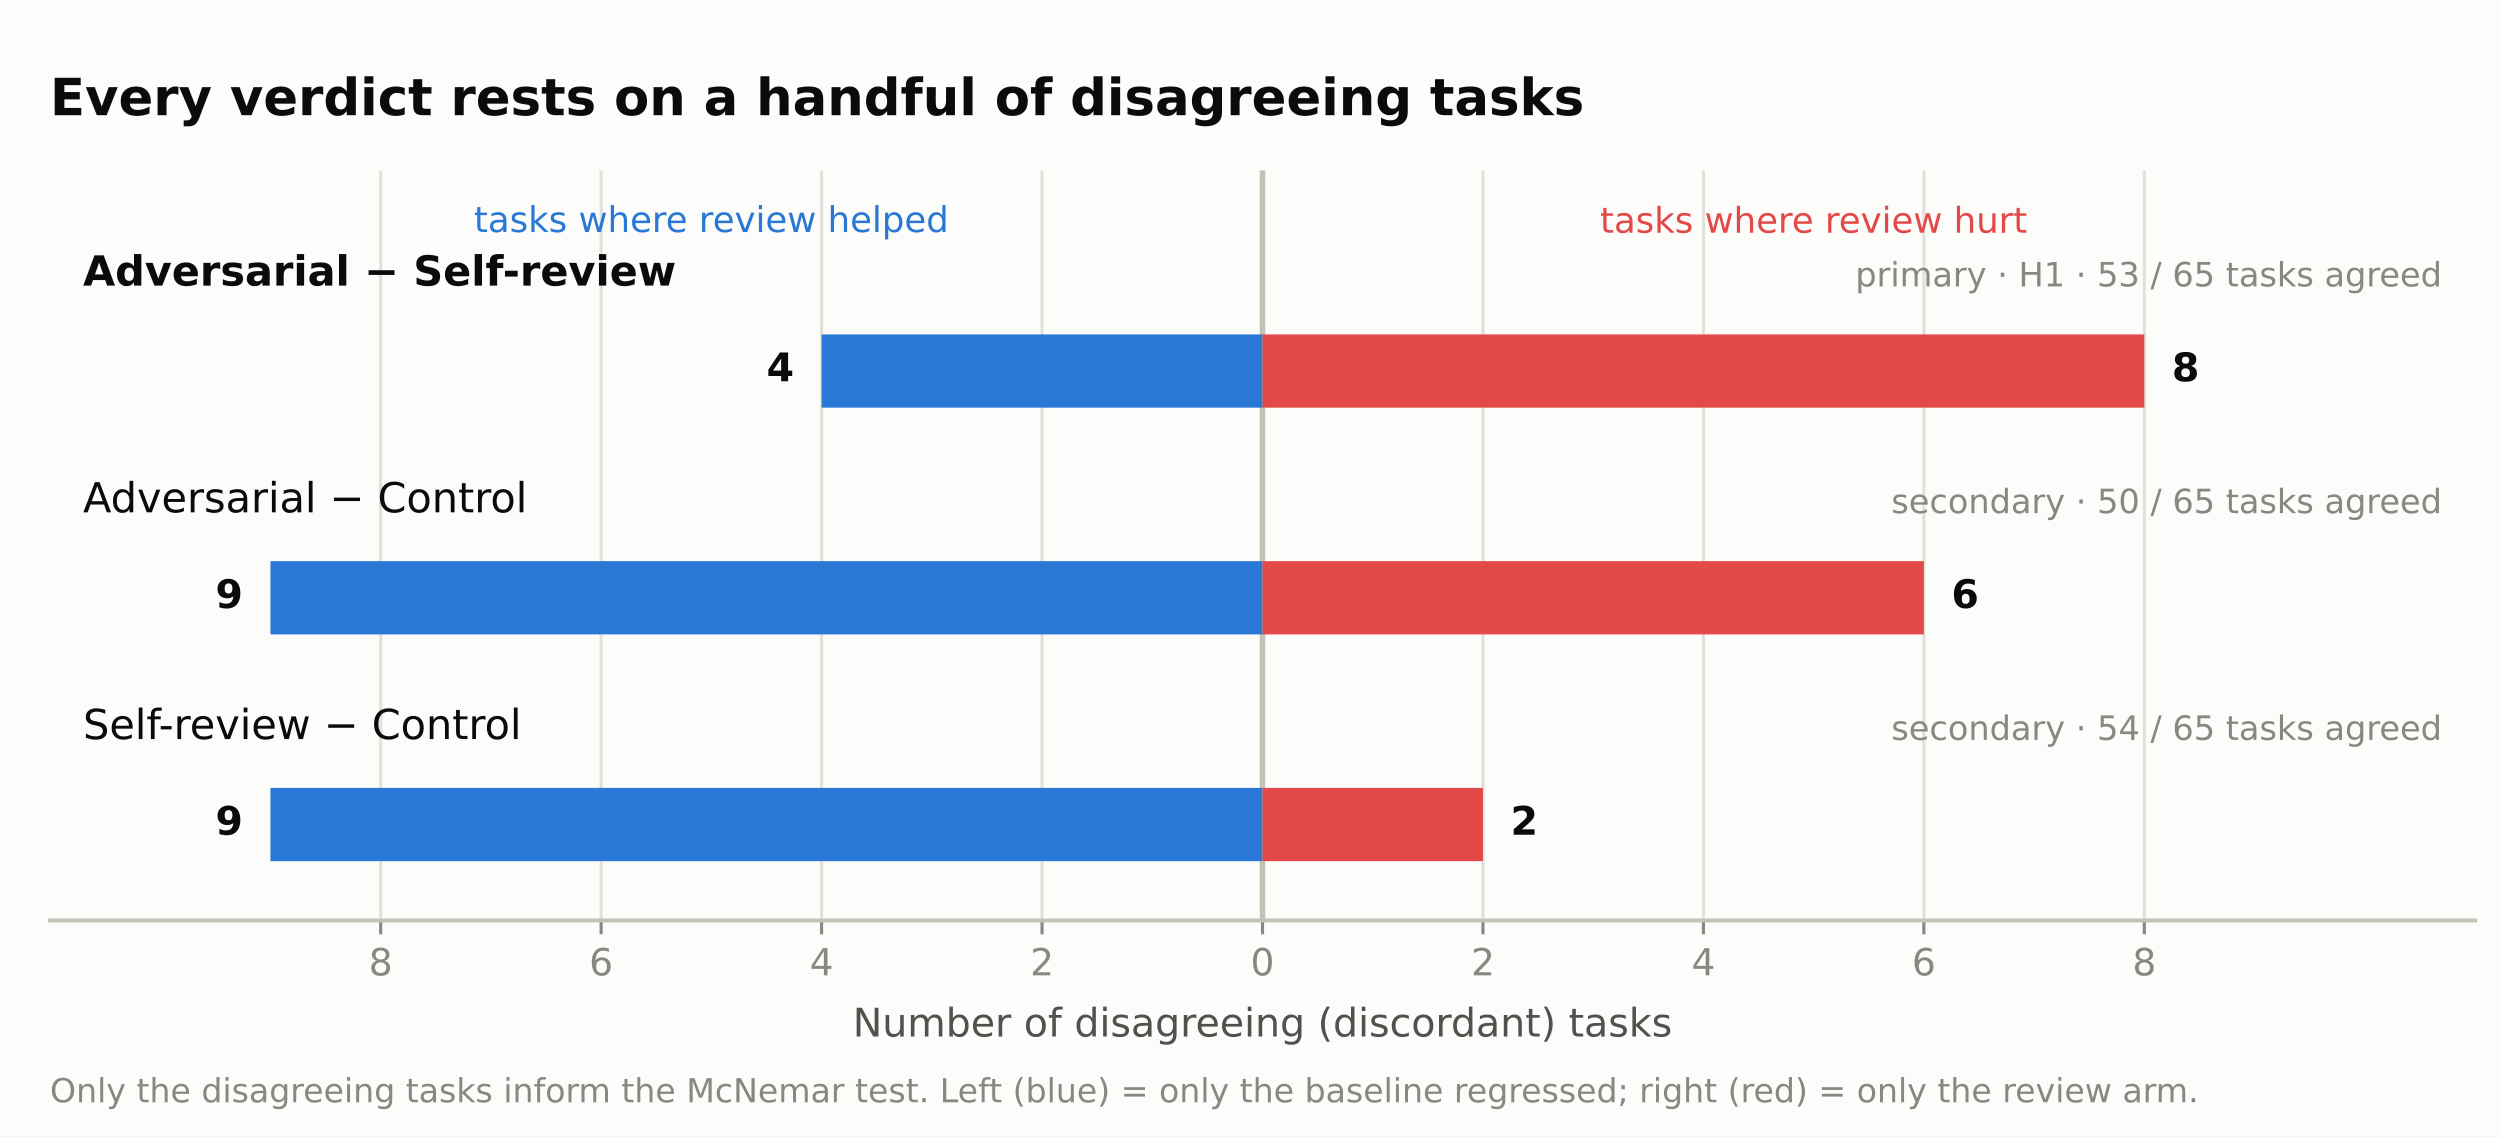
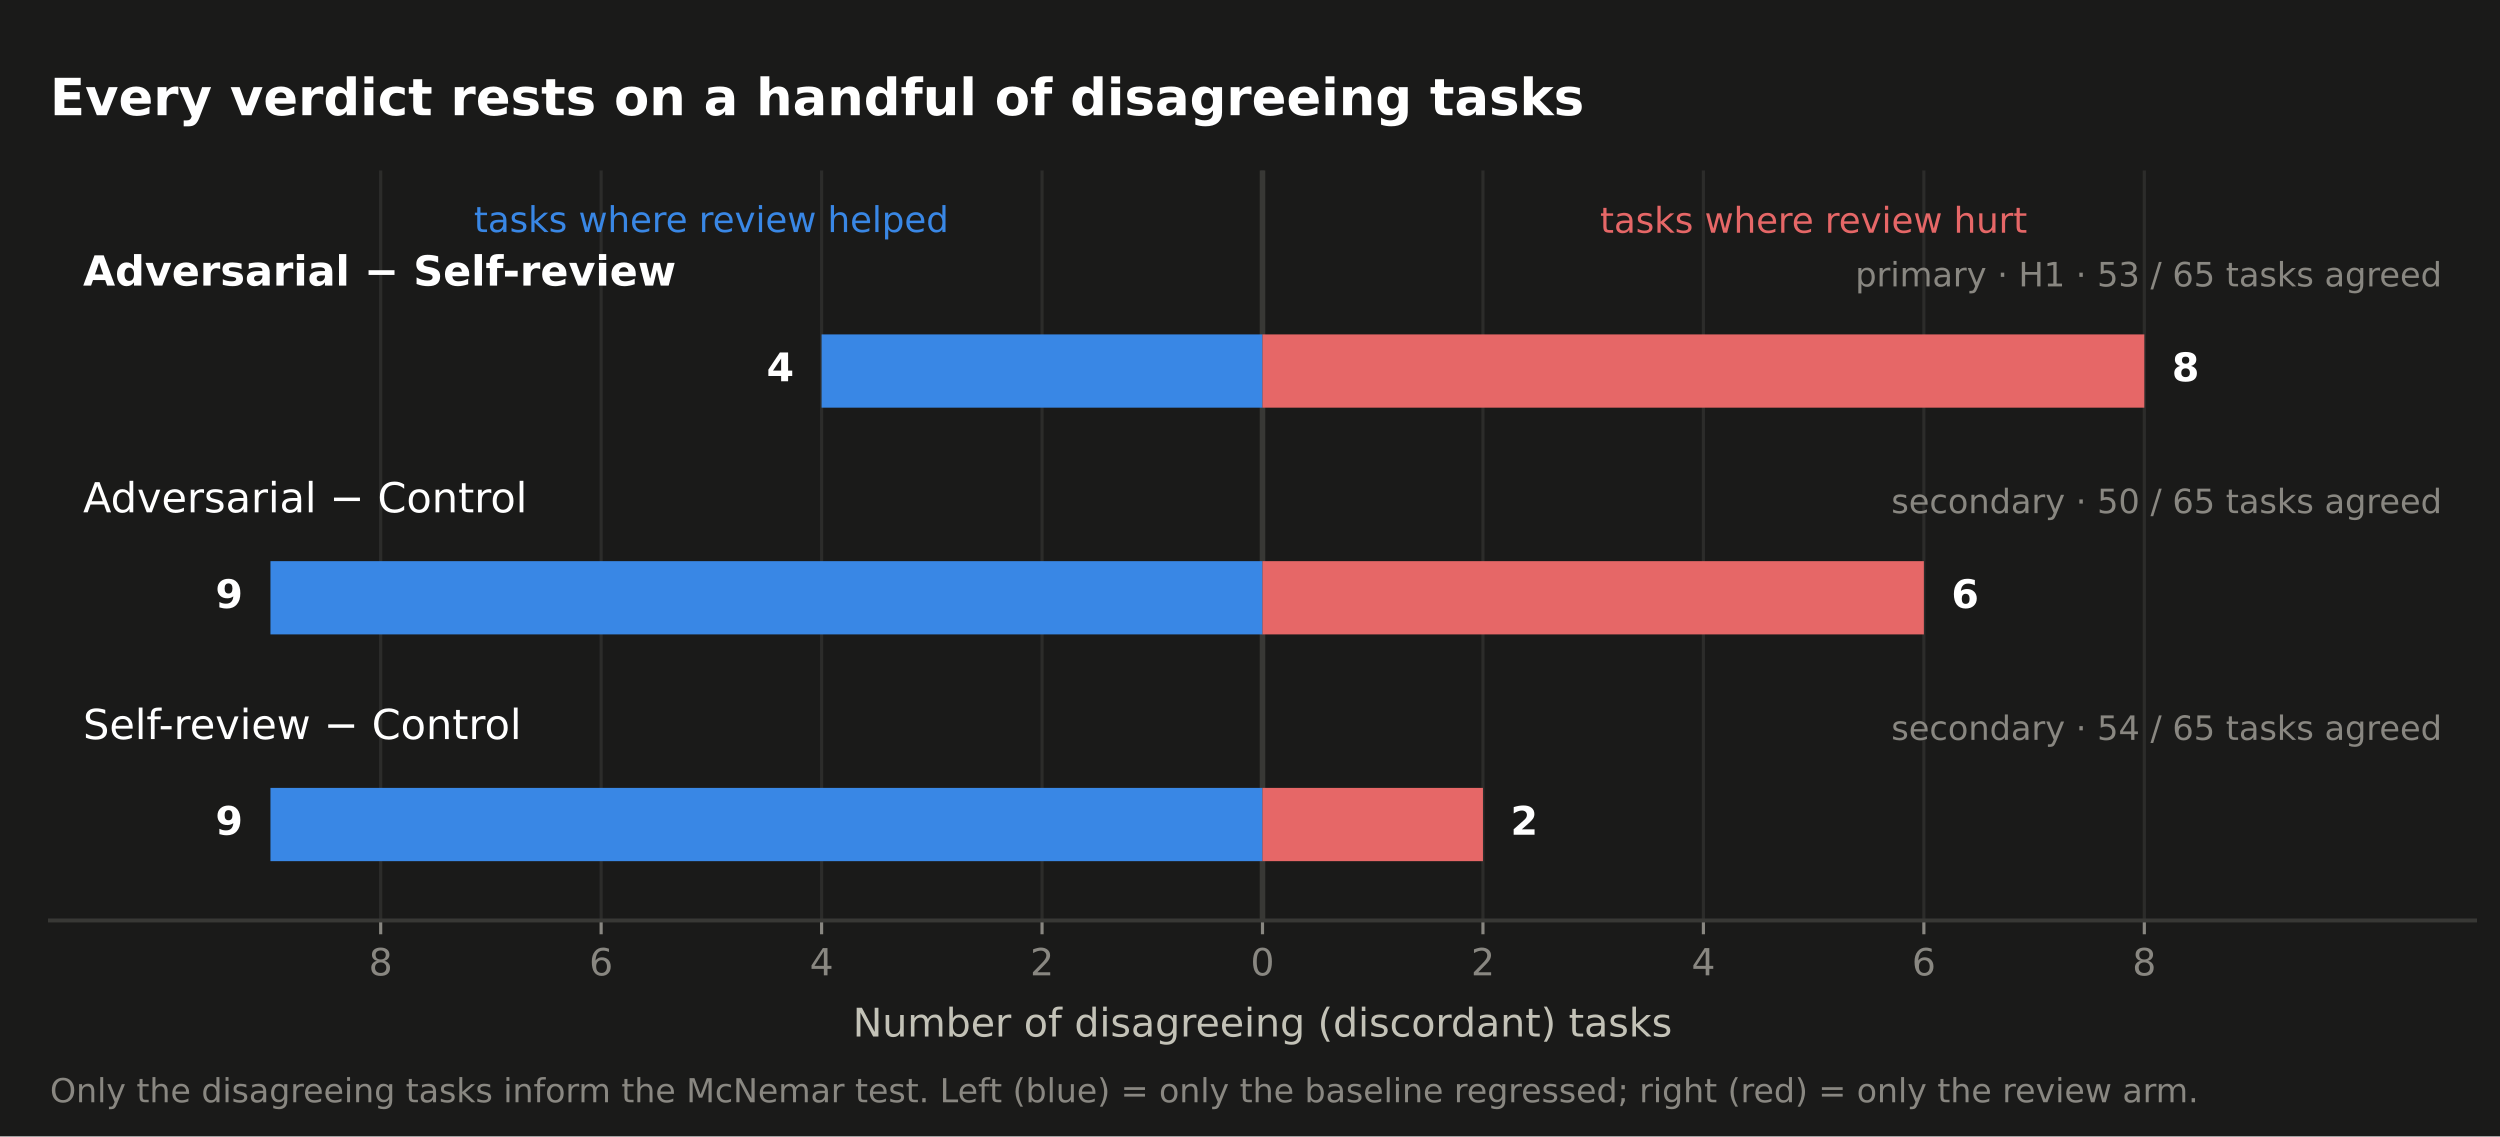
<svg xmlns="http://www.w3.org/2000/svg" xmlns:xlink="http://www.w3.org/1999/xlink" width="633.6pt" height="288pt" viewBox="0 0 633.6 288" version="1.1">
  <defs>
    <style type="text/css">*{stroke-linejoin: round; stroke-linecap: butt}</style>
  </defs>
  <g id="figure_1">
    <g id="patch_1">
-       <path d="M 0 288  L 633.6 288  L 633.6 0  L 0 0  z " style="fill: #fcfcfb" />
+       <path d="M 0 288  L 633.6 288  L 633.6 0  L 0 0  z " style="fill: #1a1a19" />
    </g>
    <g id="axes_1">
      <g id="patch_2">
-         <path d="M 12.672 233.28  L 627.264 233.28  L 627.264 43.2  L 12.672 43.2  z " style="fill: #fcfcfb" />
+         <path d="M 12.672 233.28  L 627.264 233.28  L 627.264 43.2  L 12.672 43.2  z " style="fill: #1a1a19" />
      </g>
      <g id="matplotlib.axis_1">
        <g id="xtick_1">
          <g id="line2d_1">
-             <path d="M 96.48 233.28  L 96.48 43.2  " clip-path="url(#p2b047ac9fb)" style="fill: none; stroke: #e1e0d9; stroke-width: 0.8; stroke-linecap: square" />
+             <path d="M 96.48 233.28  L 96.48 43.2  " clip-path="url(#pd43f5395c6)" style="fill: none; stroke: #2c2c2a; stroke-width: 0.8; stroke-linecap: square" />
          </g>
          <g id="line2d_2">
            <defs>
-               <path id="mb9d87d3841" d="M 0 0  L 0 3.5  " style="stroke: #898781; stroke-width: 0.8" />
+               <path id="mde4c6d0b5a" d="M 0 0  L 0 3.5  " style="stroke: #898781; stroke-width: 0.8" />
            </defs>
            <g>
-               <use xlink:href="#mb9d87d3841" x="96.48" y="233.28" style="fill: #898781; stroke: #898781; stroke-width: 0.8" />
+               <use xlink:href="#mde4c6d0b5a" x="96.48" y="233.28" style="fill: #898781; stroke: #898781; stroke-width: 0.8" />
            </g>
          </g>
          <g id="text_1">
            <text style="font-size: 9.5px; font-family: 'Segoe UI', 'DejaVu Sans', 'Arial', sans-serif; text-anchor: middle; fill: #898781" x="96.48" y="247.196" transform="rotate(-0 96.48 247.1963)">8</text>
          </g>
        </g>
        <g id="xtick_2">
          <g id="line2d_3">
-             <path d="M 152.352 233.28  L 152.352 43.2  " clip-path="url(#p2b047ac9fb)" style="fill: none; stroke: #e1e0d9; stroke-width: 0.8; stroke-linecap: square" />
+             <path d="M 152.352 233.28  L 152.352 43.2  " clip-path="url(#pd43f5395c6)" style="fill: none; stroke: #2c2c2a; stroke-width: 0.8; stroke-linecap: square" />
          </g>
          <g id="line2d_4">
            <g>
-               <use xlink:href="#mb9d87d3841" x="152.352" y="233.28" style="fill: #898781; stroke: #898781; stroke-width: 0.8" />
+               <use xlink:href="#mde4c6d0b5a" x="152.352" y="233.28" style="fill: #898781; stroke: #898781; stroke-width: 0.8" />
            </g>
          </g>
          <g id="text_2">
            <text style="font-size: 9.5px; font-family: 'Segoe UI', 'DejaVu Sans', 'Arial', sans-serif; text-anchor: middle; fill: #898781" x="152.352" y="247.196" transform="rotate(-0 152.352 247.1963)">6</text>
          </g>
        </g>
        <g id="xtick_3">
          <g id="line2d_5">
-             <path d="M 208.224 233.28  L 208.224 43.2  " clip-path="url(#p2b047ac9fb)" style="fill: none; stroke: #e1e0d9; stroke-width: 0.8; stroke-linecap: square" />
+             <path d="M 208.224 233.28  L 208.224 43.2  " clip-path="url(#pd43f5395c6)" style="fill: none; stroke: #2c2c2a; stroke-width: 0.8; stroke-linecap: square" />
          </g>
          <g id="line2d_6">
            <g>
-               <use xlink:href="#mb9d87d3841" x="208.224" y="233.28" style="fill: #898781; stroke: #898781; stroke-width: 0.8" />
+               <use xlink:href="#mde4c6d0b5a" x="208.224" y="233.28" style="fill: #898781; stroke: #898781; stroke-width: 0.8" />
            </g>
          </g>
          <g id="text_3">
            <text style="font-size: 9.5px; font-family: 'Segoe UI', 'DejaVu Sans', 'Arial', sans-serif; text-anchor: middle; fill: #898781" x="208.224" y="247.196" transform="rotate(-0 208.224 247.1963)">4</text>
          </g>
        </g>
        <g id="xtick_4">
          <g id="line2d_7">
-             <path d="M 264.096 233.28  L 264.096 43.2  " clip-path="url(#p2b047ac9fb)" style="fill: none; stroke: #e1e0d9; stroke-width: 0.8; stroke-linecap: square" />
+             <path d="M 264.096 233.28  L 264.096 43.2  " clip-path="url(#pd43f5395c6)" style="fill: none; stroke: #2c2c2a; stroke-width: 0.8; stroke-linecap: square" />
          </g>
          <g id="line2d_8">
            <g>
-               <use xlink:href="#mb9d87d3841" x="264.096" y="233.28" style="fill: #898781; stroke: #898781; stroke-width: 0.8" />
+               <use xlink:href="#mde4c6d0b5a" x="264.096" y="233.28" style="fill: #898781; stroke: #898781; stroke-width: 0.8" />
            </g>
          </g>
          <g id="text_4">
            <text style="font-size: 9.5px; font-family: 'Segoe UI', 'DejaVu Sans', 'Arial', sans-serif; text-anchor: middle; fill: #898781" x="264.096" y="247.196" transform="rotate(-0 264.096 247.1963)">2</text>
          </g>
        </g>
        <g id="xtick_5">
          <g id="line2d_9">
-             <path d="M 319.968 233.28  L 319.968 43.2  " clip-path="url(#p2b047ac9fb)" style="fill: none; stroke: #e1e0d9; stroke-width: 0.8; stroke-linecap: square" />
+             <path d="M 319.968 233.28  L 319.968 43.2  " clip-path="url(#pd43f5395c6)" style="fill: none; stroke: #2c2c2a; stroke-width: 0.8; stroke-linecap: square" />
          </g>
          <g id="line2d_10">
            <g>
-               <use xlink:href="#mb9d87d3841" x="319.968" y="233.28" style="fill: #898781; stroke: #898781; stroke-width: 0.8" />
+               <use xlink:href="#mde4c6d0b5a" x="319.968" y="233.28" style="fill: #898781; stroke: #898781; stroke-width: 0.8" />
            </g>
          </g>
          <g id="text_5">
            <text style="font-size: 9.5px; font-family: 'Segoe UI', 'DejaVu Sans', 'Arial', sans-serif; text-anchor: middle; fill: #898781" x="319.968" y="247.196" transform="rotate(-0 319.968 247.1963)">0</text>
          </g>
        </g>
        <g id="xtick_6">
          <g id="line2d_11">
-             <path d="M 375.84 233.28  L 375.84 43.2  " clip-path="url(#p2b047ac9fb)" style="fill: none; stroke: #e1e0d9; stroke-width: 0.8; stroke-linecap: square" />
+             <path d="M 375.84 233.28  L 375.84 43.2  " clip-path="url(#pd43f5395c6)" style="fill: none; stroke: #2c2c2a; stroke-width: 0.8; stroke-linecap: square" />
          </g>
          <g id="line2d_12">
            <g>
-               <use xlink:href="#mb9d87d3841" x="375.84" y="233.28" style="fill: #898781; stroke: #898781; stroke-width: 0.8" />
+               <use xlink:href="#mde4c6d0b5a" x="375.84" y="233.28" style="fill: #898781; stroke: #898781; stroke-width: 0.8" />
            </g>
          </g>
          <g id="text_6">
            <text style="font-size: 9.5px; font-family: 'Segoe UI', 'DejaVu Sans', 'Arial', sans-serif; text-anchor: middle; fill: #898781" x="375.84" y="247.196" transform="rotate(-0 375.84 247.1963)">2</text>
          </g>
        </g>
        <g id="xtick_7">
          <g id="line2d_13">
-             <path d="M 431.712 233.28  L 431.712 43.2  " clip-path="url(#p2b047ac9fb)" style="fill: none; stroke: #e1e0d9; stroke-width: 0.8; stroke-linecap: square" />
+             <path d="M 431.712 233.28  L 431.712 43.2  " clip-path="url(#pd43f5395c6)" style="fill: none; stroke: #2c2c2a; stroke-width: 0.8; stroke-linecap: square" />
          </g>
          <g id="line2d_14">
            <g>
-               <use xlink:href="#mb9d87d3841" x="431.712" y="233.28" style="fill: #898781; stroke: #898781; stroke-width: 0.8" />
+               <use xlink:href="#mde4c6d0b5a" x="431.712" y="233.28" style="fill: #898781; stroke: #898781; stroke-width: 0.8" />
            </g>
          </g>
          <g id="text_7">
            <text style="font-size: 9.5px; font-family: 'Segoe UI', 'DejaVu Sans', 'Arial', sans-serif; text-anchor: middle; fill: #898781" x="431.712" y="247.196" transform="rotate(-0 431.712 247.1963)">4</text>
          </g>
        </g>
        <g id="xtick_8">
          <g id="line2d_15">
-             <path d="M 487.584 233.28  L 487.584 43.2  " clip-path="url(#p2b047ac9fb)" style="fill: none; stroke: #e1e0d9; stroke-width: 0.8; stroke-linecap: square" />
+             <path d="M 487.584 233.28  L 487.584 43.2  " clip-path="url(#pd43f5395c6)" style="fill: none; stroke: #2c2c2a; stroke-width: 0.8; stroke-linecap: square" />
          </g>
          <g id="line2d_16">
            <g>
-               <use xlink:href="#mb9d87d3841" x="487.584" y="233.28" style="fill: #898781; stroke: #898781; stroke-width: 0.8" />
+               <use xlink:href="#mde4c6d0b5a" x="487.584" y="233.28" style="fill: #898781; stroke: #898781; stroke-width: 0.8" />
            </g>
          </g>
          <g id="text_8">
            <text style="font-size: 9.5px; font-family: 'Segoe UI', 'DejaVu Sans', 'Arial', sans-serif; text-anchor: middle; fill: #898781" x="487.584" y="247.196" transform="rotate(-0 487.584 247.1963)">6</text>
          </g>
        </g>
        <g id="xtick_9">
          <g id="line2d_17">
-             <path d="M 543.456 233.28  L 543.456 43.2  " clip-path="url(#p2b047ac9fb)" style="fill: none; stroke: #e1e0d9; stroke-width: 0.8; stroke-linecap: square" />
+             <path d="M 543.456 233.28  L 543.456 43.2  " clip-path="url(#pd43f5395c6)" style="fill: none; stroke: #2c2c2a; stroke-width: 0.8; stroke-linecap: square" />
          </g>
          <g id="line2d_18">
            <g>
-               <use xlink:href="#mb9d87d3841" x="543.456" y="233.28" style="fill: #898781; stroke: #898781; stroke-width: 0.8" />
+               <use xlink:href="#mde4c6d0b5a" x="543.456" y="233.28" style="fill: #898781; stroke: #898781; stroke-width: 0.8" />
            </g>
          </g>
          <g id="text_9">
            <text style="font-size: 9.5px; font-family: 'Segoe UI', 'DejaVu Sans', 'Arial', sans-serif; text-anchor: middle; fill: #898781" x="543.456" y="247.196" transform="rotate(-0 543.456 247.1963)">8</text>
          </g>
        </g>
        <g id="text_10">
-           <text style="font-size: 10px; font-family: 'Segoe UI', 'DejaVu Sans', 'Arial', sans-serif; text-anchor: middle; fill: #52514e" x="319.968" y="262.705" transform="rotate(-0 319.968 262.7049)">Number of disagreeing (discordant) tasks</text>
+           <text style="font-size: 10px; font-family: 'Segoe UI', 'DejaVu Sans', 'Arial', sans-serif; text-anchor: middle; fill: #c3c2b7" x="319.968" y="262.705" transform="rotate(-0 319.968 262.7049)">Number of disagreeing (discordant) tasks</text>
        </g>
      </g>
      <g id="matplotlib.axis_2" />
      <g id="line2d_19">
-         <path d="M 319.968 233.28  L 319.968 43.2  " clip-path="url(#p2b047ac9fb)" style="fill: none; stroke: #c3c2b7; stroke-width: 1.4; stroke-linecap: square" />
+         <path d="M 319.968 233.28  L 319.968 43.2  " clip-path="url(#pd43f5395c6)" style="fill: none; stroke: #383835; stroke-width: 1.4; stroke-linecap: square" />
      </g>
      <g id="patch_3">
-         <path d="M 12.672 233.28  L 627.264 233.28  " style="fill: none; stroke: #c3c2b7; stroke-linejoin: miter; stroke-linecap: square" />
+         <path d="M 12.672 233.28  L 627.264 233.28  " style="fill: none; stroke: #383835; stroke-linejoin: miter; stroke-linecap: square" />
      </g>
      <g id="patch_4">
-         <path d="M 319.968 103.318  L 208.224 103.318  L 208.224 84.752  L 319.968 84.752  z " clip-path="url(#p2b047ac9fb)" style="fill: #2a78d6" />
+         <path d="M 319.968 103.318  L 208.224 103.318  L 208.224 84.752  L 319.968 84.752  z " clip-path="url(#pd43f5395c6)" style="fill: #3987e5" />
      </g>
      <g id="patch_5">
-         <path d="M 319.968 103.318  L 543.456 103.318  L 543.456 84.752  L 319.968 84.752  z " clip-path="url(#p2b047ac9fb)" style="fill: #e34948" />
+         <path d="M 319.968 103.318  L 543.456 103.318  L 543.456 84.752  L 319.968 84.752  z " clip-path="url(#pd43f5395c6)" style="fill: #e66767" />
      </g>
      <g id="text_11">
-         <text style="font-weight: 700; font-size: 10px; font-family: 'Segoe UI', 'DejaVu Sans', 'Arial', sans-serif; text-anchor: end; fill: #0b0b0b" x="201.24" y="96.623" transform="rotate(-0 201.24 96.62324)">4</text>
+         <text style="font-weight: 700; font-size: 10px; font-family: 'Segoe UI', 'DejaVu Sans', 'Arial', sans-serif; text-anchor: end; fill: #ffffff" x="201.24" y="96.623" transform="rotate(-0 201.24 96.62324)">4</text>
      </g>
      <g id="text_12">
-         <text style="font-weight: 700; font-size: 10px; font-family: 'Segoe UI', 'DejaVu Sans', 'Arial', sans-serif; text-anchor: start; fill: #0b0b0b" x="550.44" y="96.623" transform="rotate(-0 550.44 96.62324)">8</text>
+         <text style="font-weight: 700; font-size: 10px; font-family: 'Segoe UI', 'DejaVu Sans', 'Arial', sans-serif; text-anchor: start; fill: #ffffff" x="550.44" y="96.623" transform="rotate(-0 550.44 96.62324)">8</text>
      </g>
      <g id="text_13">
-         <text style="font-weight: 700; font-size: 10.5px; font-family: 'Segoe UI', 'DejaVu Sans', 'Arial', sans-serif; text-anchor: start; fill: #0b0b0b" x="21.053" y="72.376" transform="rotate(-0 21.0528 72.37559)">Adversarial − Self-review</text>
+         <text style="font-weight: 700; font-size: 10.5px; font-family: 'Segoe UI', 'DejaVu Sans', 'Arial', sans-serif; text-anchor: start; fill: #ffffff" x="21.053" y="72.376" transform="rotate(-0 21.0528 72.37559)">Adversarial − Self-review</text>
      </g>
      <g id="text_14">
        <text style="font-size: 8.5px; font-family: 'Segoe UI', 'DejaVu Sans', 'Arial', sans-serif; text-anchor: end; fill: #898781" x="618.883" y="72.585" transform="rotate(-0 618.8832 72.58515)">primary · H1  ·  53 / 65 tasks agreed</text>
      </g>
      <g id="patch_6">
-         <path d="M 319.968 160.784  L 68.544 160.784  L 68.544 142.218  L 319.968 142.218  z " clip-path="url(#p2b047ac9fb)" style="fill: #2a78d6" />
+         <path d="M 319.968 160.784  L 68.544 160.784  L 68.544 142.218  L 319.968 142.218  z " clip-path="url(#pd43f5395c6)" style="fill: #3987e5" />
      </g>
      <g id="patch_7">
-         <path d="M 319.968 160.784  L 487.584 160.784  L 487.584 142.218  L 319.968 142.218  z " clip-path="url(#p2b047ac9fb)" style="fill: #e34948" />
+         <path d="M 319.968 160.784  L 487.584 160.784  L 487.584 142.218  L 319.968 142.218  z " clip-path="url(#pd43f5395c6)" style="fill: #e66767" />
      </g>
      <g id="text_15">
-         <text style="font-weight: 700; font-size: 10px; font-family: 'Segoe UI', 'DejaVu Sans', 'Arial', sans-serif; text-anchor: end; fill: #0b0b0b" x="61.56" y="154.089" transform="rotate(-0 61.56 154.0893)">9</text>
+         <text style="font-weight: 700; font-size: 10px; font-family: 'Segoe UI', 'DejaVu Sans', 'Arial', sans-serif; text-anchor: end; fill: #ffffff" x="61.56" y="154.089" transform="rotate(-0 61.56 154.0893)">9</text>
      </g>
      <g id="text_16">
-         <text style="font-weight: 700; font-size: 10px; font-family: 'Segoe UI', 'DejaVu Sans', 'Arial', sans-serif; text-anchor: start; fill: #0b0b0b" x="494.568" y="154.089" transform="rotate(-0 494.568 154.0893)">6</text>
+         <text style="font-weight: 700; font-size: 10px; font-family: 'Segoe UI', 'DejaVu Sans', 'Arial', sans-serif; text-anchor: start; fill: #ffffff" x="494.568" y="154.089" transform="rotate(-0 494.568 154.0893)">6</text>
      </g>
      <g id="text_17">
-         <text style="font-size: 10.5px; font-family: 'Segoe UI', 'DejaVu Sans', 'Arial', sans-serif; text-anchor: start; fill: #0b0b0b" x="21.053" y="129.842" transform="rotate(-0 21.0528 129.8416)">Adversarial − Control</text>
+         <text style="font-size: 10.5px; font-family: 'Segoe UI', 'DejaVu Sans', 'Arial', sans-serif; text-anchor: start; fill: #ffffff" x="21.053" y="129.842" transform="rotate(-0 21.0528 129.8416)">Adversarial − Control</text>
      </g>
      <g id="text_18">
        <text style="font-size: 8.5px; font-family: 'Segoe UI', 'DejaVu Sans', 'Arial', sans-serif; text-anchor: end; fill: #898781" x="618.883" y="130.051" transform="rotate(-0 618.8832 130.0512)">secondary  ·  50 / 65 tasks agreed</text>
      </g>
      <g id="patch_8">
-         <path d="M 319.968 218.25  L 68.544 218.25  L 68.544 199.684  L 319.968 199.684  z " clip-path="url(#p2b047ac9fb)" style="fill: #2a78d6" />
+         <path d="M 319.968 218.25  L 68.544 218.25  L 68.544 199.684  L 319.968 199.684  z " clip-path="url(#pd43f5395c6)" style="fill: #3987e5" />
      </g>
      <g id="patch_9">
-         <path d="M 319.968 218.25  L 375.84 218.25  L 375.84 199.684  L 319.968 199.684  z " clip-path="url(#p2b047ac9fb)" style="fill: #e34948" />
+         <path d="M 319.968 218.25  L 375.84 218.25  L 375.84 199.684  L 319.968 199.684  z " clip-path="url(#pd43f5395c6)" style="fill: #e66767" />
      </g>
      <g id="text_19">
-         <text style="font-weight: 700; font-size: 10px; font-family: 'Segoe UI', 'DejaVu Sans', 'Arial', sans-serif; text-anchor: end; fill: #0b0b0b" x="61.56" y="211.555" transform="rotate(-0 61.56 211.5553)">9</text>
+         <text style="font-weight: 700; font-size: 10px; font-family: 'Segoe UI', 'DejaVu Sans', 'Arial', sans-serif; text-anchor: end; fill: #ffffff" x="61.56" y="211.555" transform="rotate(-0 61.56 211.5553)">9</text>
      </g>
      <g id="text_20">
-         <text style="font-weight: 700; font-size: 10px; font-family: 'Segoe UI', 'DejaVu Sans', 'Arial', sans-serif; text-anchor: start; fill: #0b0b0b" x="382.824" y="211.555" transform="rotate(-0 382.824 211.5553)">2</text>
+         <text style="font-weight: 700; font-size: 10px; font-family: 'Segoe UI', 'DejaVu Sans', 'Arial', sans-serif; text-anchor: start; fill: #ffffff" x="382.824" y="211.555" transform="rotate(-0 382.824 211.5553)">2</text>
      </g>
      <g id="text_21">
-         <text style="font-size: 10.5px; font-family: 'Segoe UI', 'DejaVu Sans', 'Arial', sans-serif; text-anchor: start; fill: #0b0b0b" x="21.053" y="187.308" transform="rotate(-0 21.0528 187.3077)">Self-review − Control</text>
+         <text style="font-size: 10.5px; font-family: 'Segoe UI', 'DejaVu Sans', 'Arial', sans-serif; text-anchor: start; fill: #ffffff" x="21.053" y="187.308" transform="rotate(-0 21.0528 187.3077)">Self-review − Control</text>
      </g>
      <g id="text_22">
        <text style="font-size: 8.5px; font-family: 'Segoe UI', 'DejaVu Sans', 'Arial', sans-serif; text-anchor: end; fill: #898781" x="618.883" y="187.517" transform="rotate(-0 618.8832 187.5172)">secondary  ·  54 / 65 tasks agreed</text>
      </g>
      <g id="text_23">
-         <text style="font-size: 9px; font-family: 'Segoe UI', 'DejaVu Sans', 'Arial', sans-serif; text-anchor: middle; fill: #2a78d6" x="180.288" y="58.812" transform="rotate(-0 180.288 58.81186)">tasks where review helped</text>
+         <text style="font-size: 9px; font-family: 'Segoe UI', 'DejaVu Sans', 'Arial', sans-serif; text-anchor: middle; fill: #3987e5" x="180.288" y="58.812" transform="rotate(-0 180.288 58.81186)">tasks where review helped</text>
      </g>
      <g id="text_24">
-         <text style="font-size: 9px; font-family: 'Segoe UI', 'DejaVu Sans', 'Arial', sans-serif; text-anchor: middle; fill: #e34948" x="459.648" y="58.988" transform="rotate(-0 459.648 58.98782)">tasks where review hurt</text>
+         <text style="font-size: 9px; font-family: 'Segoe UI', 'DejaVu Sans', 'Arial', sans-serif; text-anchor: middle; fill: #e66767" x="459.648" y="58.988" transform="rotate(-0 459.648 58.98782)">tasks where review hurt</text>
      </g>
      <g id="text_25">
-         <text style="font-weight: 700; font-size: 13px; font-family: 'Segoe UI', 'DejaVu Sans', 'Arial', sans-serif; text-anchor: start; fill: #0b0b0b" x="12.672" y="29.2" transform="rotate(-0 12.672 29.2)">Every verdict rests on a handful of disagreeing tasks</text>
+         <text style="font-weight: 700; font-size: 13px; font-family: 'Segoe UI', 'DejaVu Sans', 'Arial', sans-serif; text-anchor: start; fill: #ffffff" x="12.672" y="29.2" transform="rotate(-0 12.672 29.2)">Every verdict rests on a handful of disagreeing tasks</text>
      </g>
    </g>
    <g id="text_26">
      <text style="font-size: 8.4px; font-family: 'Segoe UI', 'DejaVu Sans', 'Arial', sans-serif; text-anchor: start; fill: #898781" x="12.672" y="279.36" transform="rotate(-0 12.672 279.36)">Only the disagreeing tasks inform the McNemar test.  Left (blue) = only the baseline regressed;  right (red) = only the review arm.</text>
    </g>
  </g>
  <defs>
-     <clipPath id="p2b047ac9fb">
+     <clipPath id="pd43f5395c6">
      <rect x="12.672" y="43.2" width="614.592" height="190.08" />
    </clipPath>
  </defs>
</svg>
